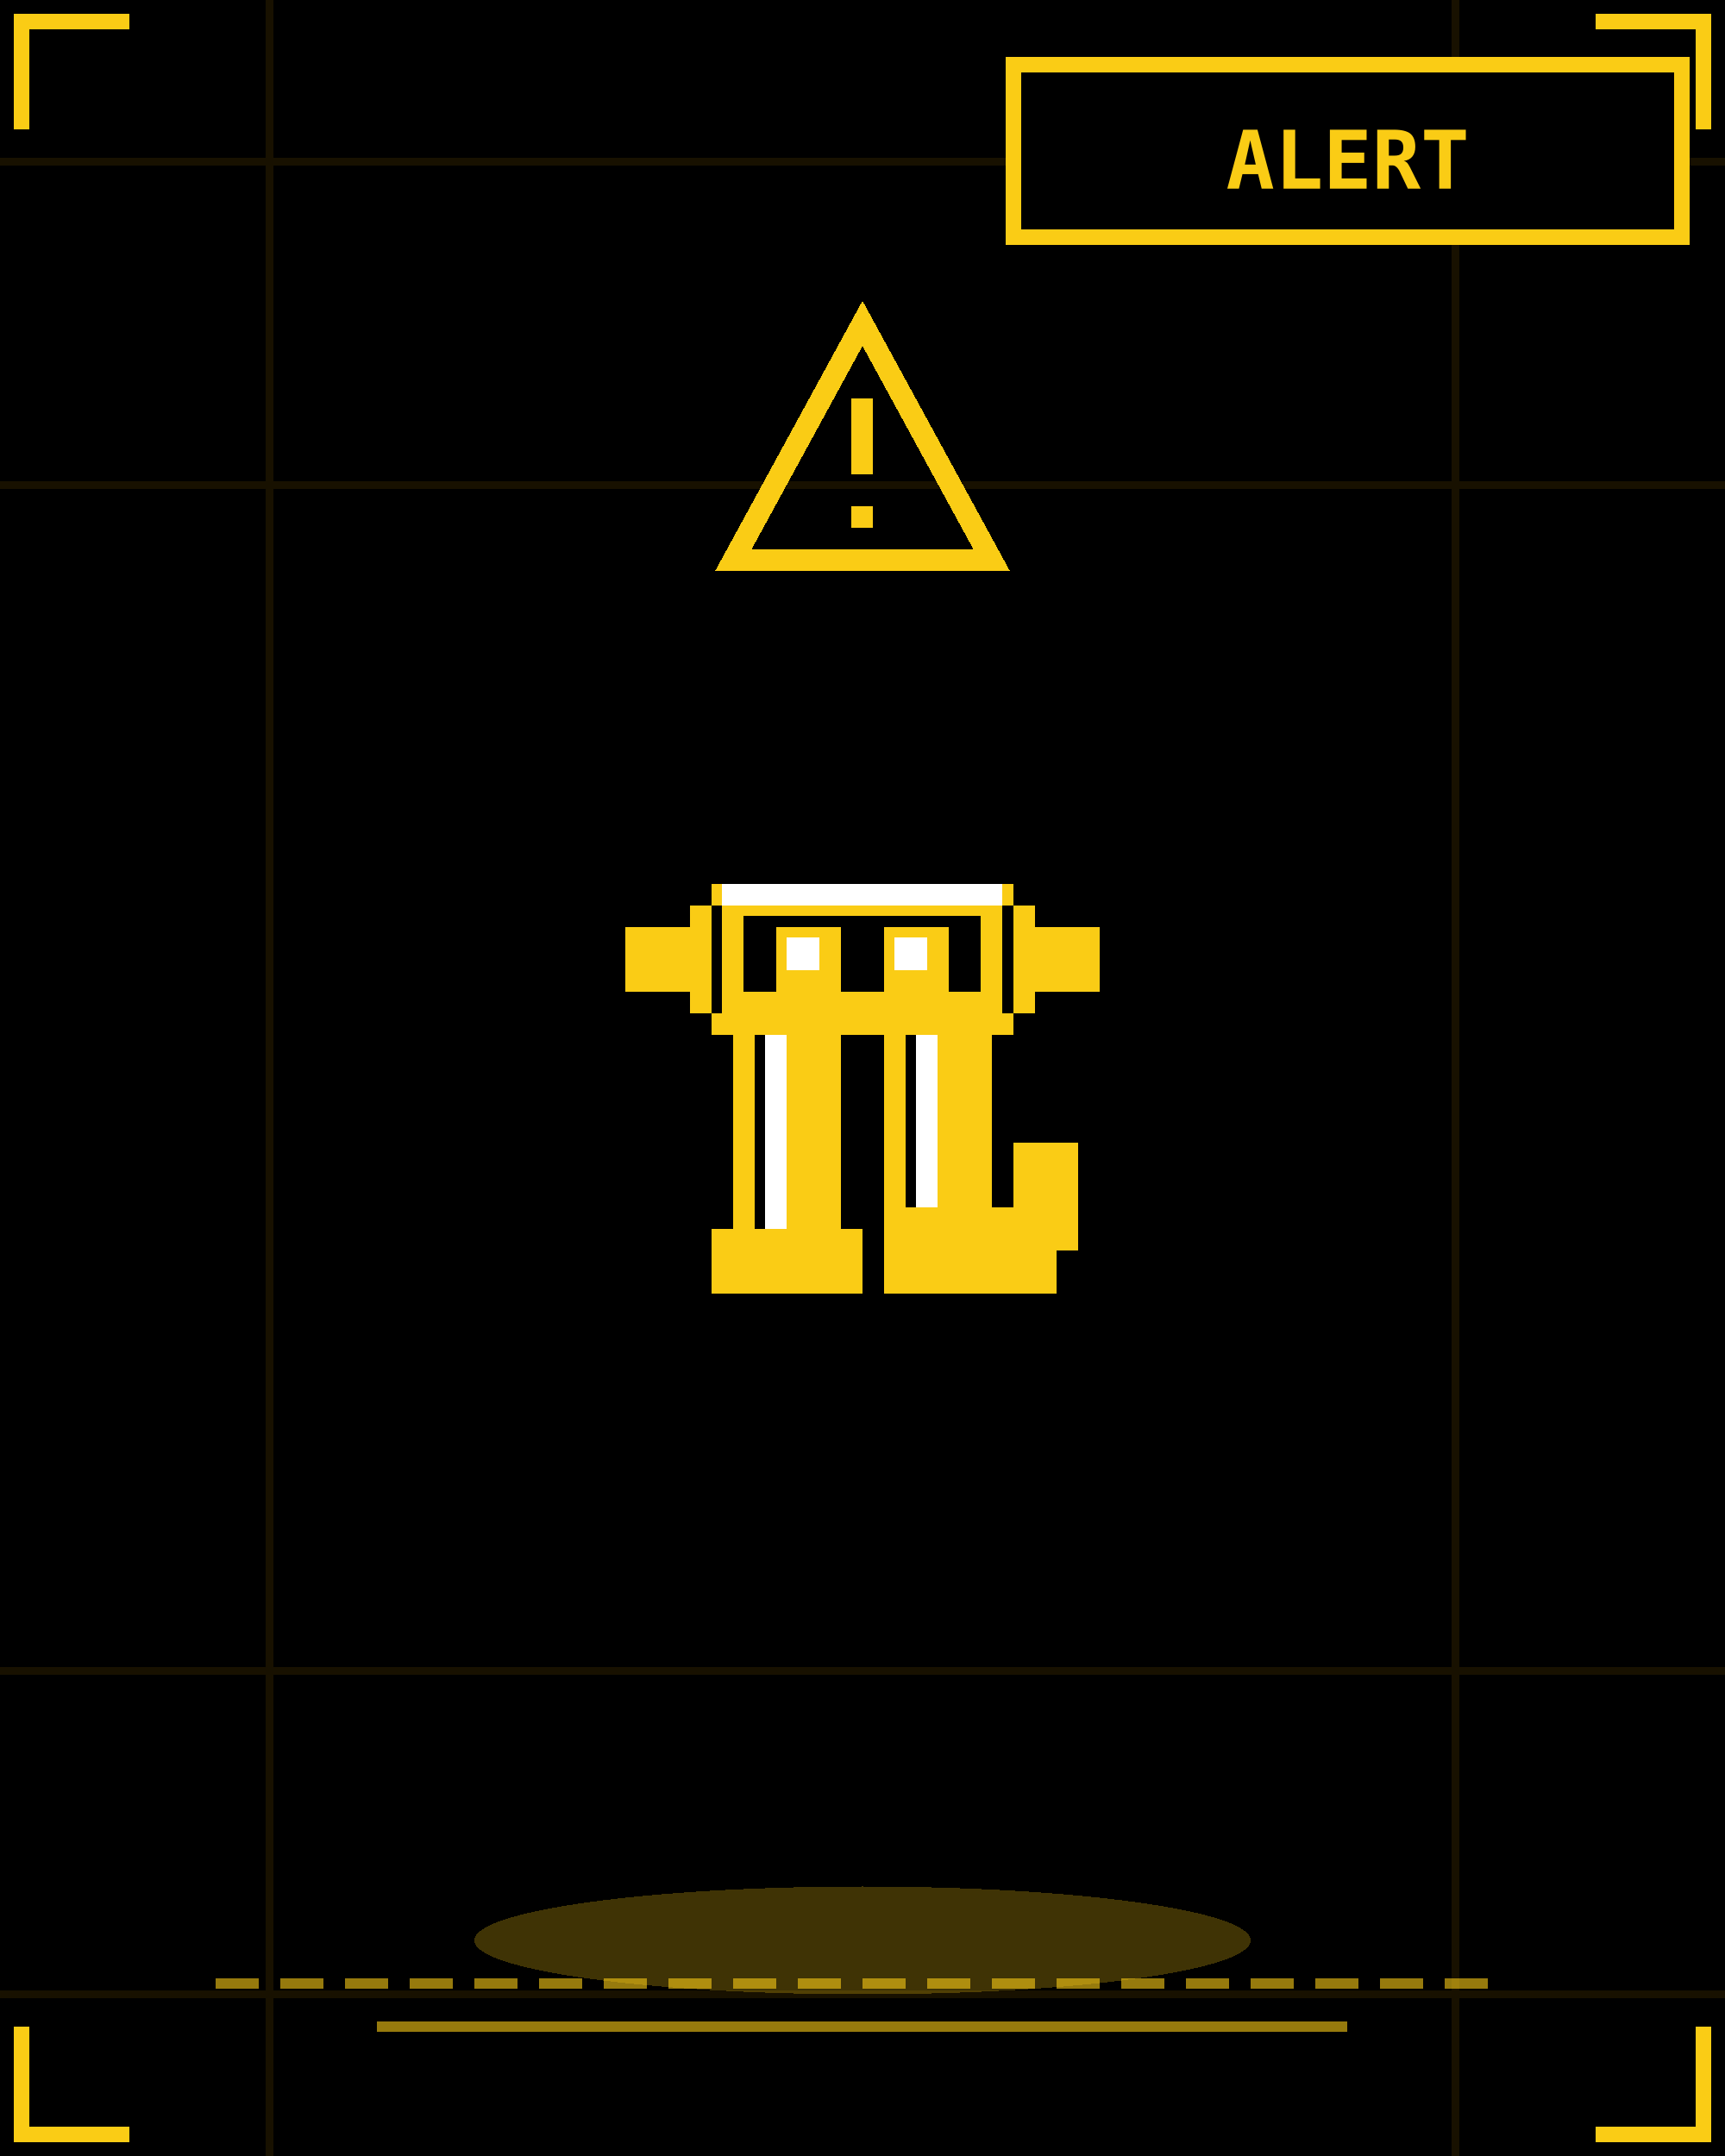
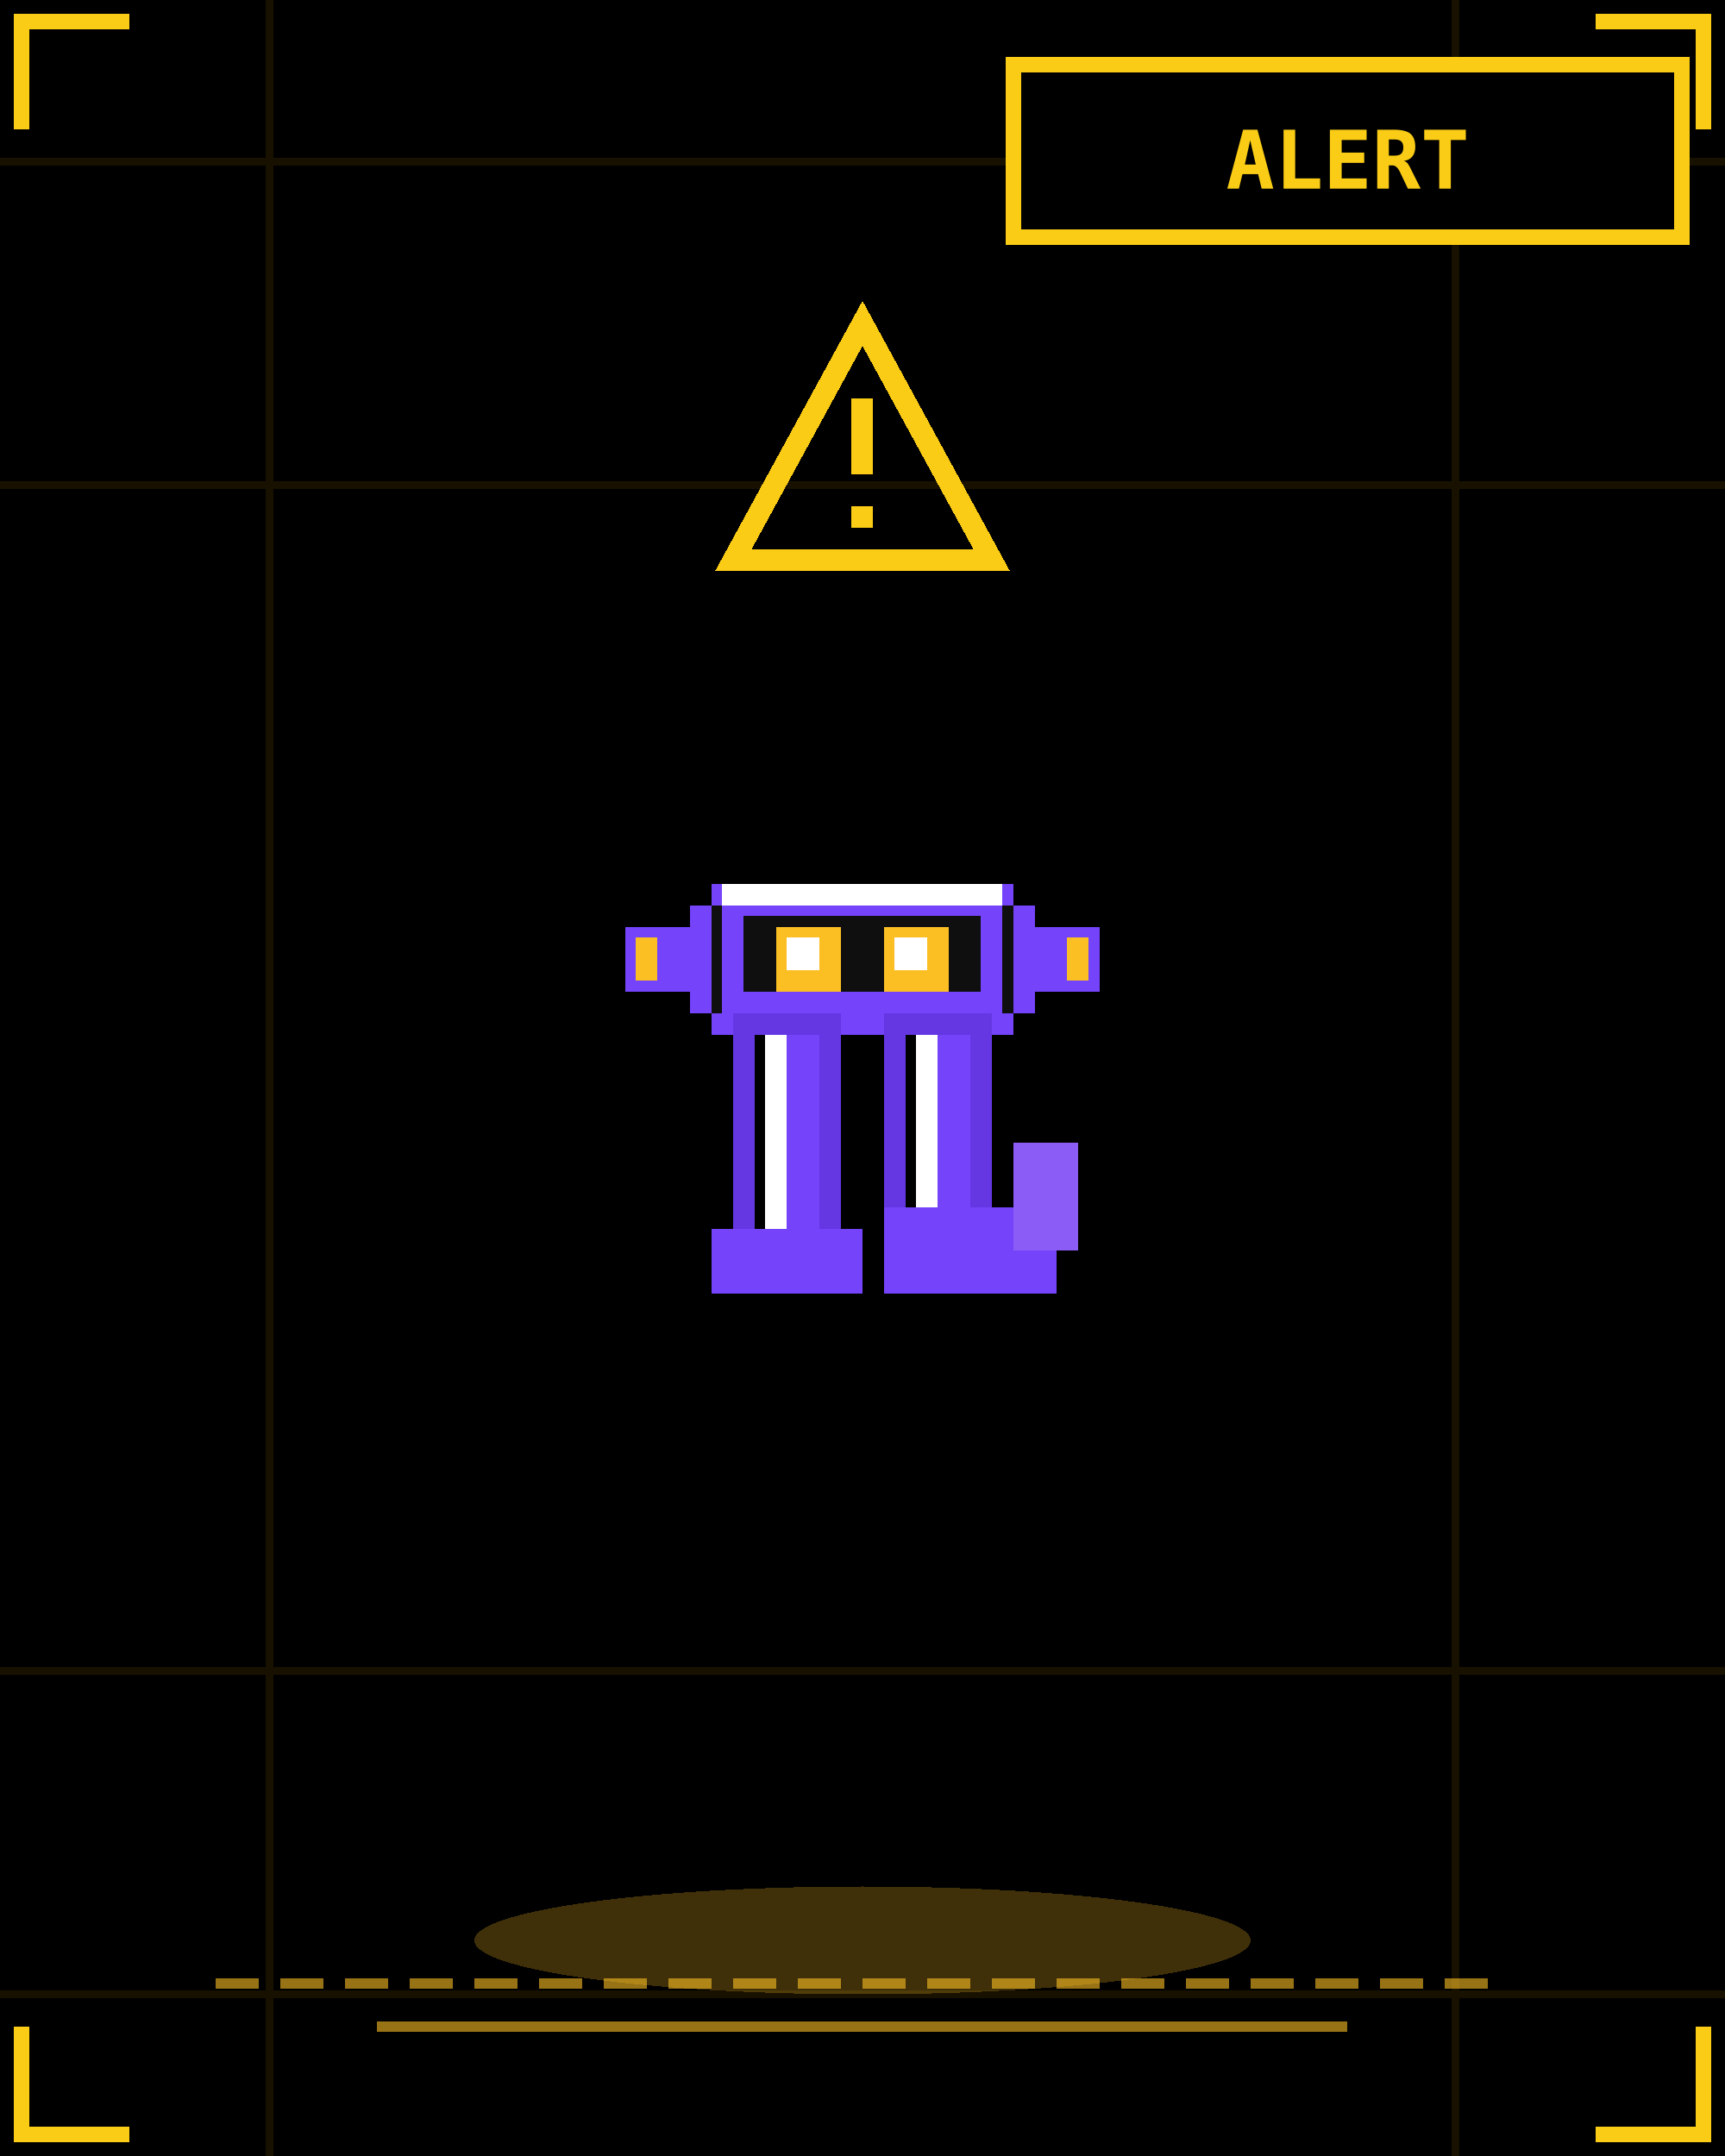
<svg xmlns="http://www.w3.org/2000/svg" viewBox="0 0 160 200" width="100%" height="100%" preserveAspectRatio="none" shape-rendering="crispEdges">
  <style>
    @keyframes alertStrobe { 0%, 100% { opacity: 0.2; } 50% { opacity: 1; } }
    @keyframes mascotTremble { 0%, 100% { transform: translateY(0px); } 50% { transform: translateY(-2px); } }

    .alert-flash { animation: alertStrobe 0.6s steps(2) infinite; }
    .mascot-alert { animation: mascotTremble 0.3s steps(2) infinite; transform-origin: 80px 100px; }
  </style>
  <rect width="160" height="200" fill="#000000" />
  <g stroke="#3b2b00" stroke-width="0.75" opacity="0.4">
    <line x1="0" y1="15" x2="160" y2="15" />
    <line x1="0" y1="45" x2="160" y2="45" />
    <line x1="0" y1="155" x2="160" y2="155" />
    <line x1="0" y1="185" x2="160" y2="185" />
    <line x1="25" y1="0" x2="25" y2="200" />
    <line x1="135" y1="0" x2="135" y2="200" />
  </g>
  <g stroke="#facc15" stroke-width="1.5" fill="none">
    <path d="M2,12 L2,2 L12,2" />
    <path d="M158,12 L158,2 L148,2" />
    <path d="M2,188 L2,198 L12,198" />
    <path d="M158,188 L158,198 L148,198" />
  </g>
  <g transform="translate(94, 6)">
    <rect width="62" height="16" fill="#000000" stroke="#facc15" stroke-width="1.5" />
    <text x="31" y="11.5" font-family="'Fira Code', monospace" font-size="7.5" font-weight="900" fill="#facc15" text-anchor="middle">ALERT</text>
  </g>
  <g class="alert-flash" transform="translate(68, 30)">
    <polygon points="12,0 24,22 0,22" fill="none" stroke="#facc15" stroke-width="2" />
    <rect x="11" y="7" width="2" height="7" fill="#facc15" />
    <rect x="11" y="17" width="2" height="2" fill="#facc15" />
  </g>
-   <g opacity="0.6" stroke="#facc15" stroke-width="1">
+   <g opacity="0.6" stroke="#fbbf24" stroke-width="1">
    <line x1="20" y1="184" x2="140" y2="184" stroke-dasharray="4,2" />
    <line x1="35" y1="188" x2="125" y2="188" />
  </g>
-   <ellipse cx="80" cy="180" rx="36" ry="5" fill="#facc15" opacity="0.25" />
+   <ellipse cx="80" cy="180" rx="36" ry="5" fill="#fbbf24" opacity="0.25" />
  <g class="mascot-alert">
-     <rect x="64" y="84" width="32" height="10" fill="#facc15" />
-     <rect x="66" y="82" width="28" height="14" fill="#facc15" />
-     <rect x="62" y="86" width="36" height="6" fill="#facc15" />
-     <rect x="68" y="94" width="10" height="22" fill="#facc15" />
-     <rect x="66" y="114" width="14" height="6" fill="#facc15" />
-     <rect x="82" y="94" width="10" height="20" fill="#facc15" />
-     <rect x="82" y="112" width="16" height="8" fill="#facc15" />
-     <rect x="94" y="106" width="6" height="10" fill="#facc15" />
+     <rect x="64" y="84" width="32" height="10" fill="#7443fa" />
+     <rect x="66" y="82" width="28" height="14" fill="#7443fa" />
+     <rect x="62" y="86" width="36" height="6" fill="#7443fa" />
+     <rect x="68" y="94" width="10" height="22" fill="#6437e3" />
+     <rect x="66" y="114" width="14" height="6" fill="#7443fa" />
+     <rect x="82" y="94" width="10" height="20" fill="#6437e3" />
+     <rect x="82" y="112" width="16" height="8" fill="#7443fa" />
+     <rect x="94" y="106" width="6" height="10" fill="#8b5cf6" />
    <rect x="70" y="96" width="6" height="18" fill="#000000" />
-     <rect x="71" y="96" width="5" height="18" fill="#facc15" />
+     <rect x="71" y="96" width="5" height="18" fill="#7443fa" />
    <rect x="71" y="96" width="2" height="18" fill="#ffffff" />
    <rect x="84" y="96" width="6" height="16" fill="#000000" />
-     <rect x="85" y="96" width="5" height="16" fill="#facc15" />
+     <rect x="85" y="96" width="5" height="16" fill="#7443fa" />
    <rect x="85" y="96" width="2" height="16" fill="#ffffff" />
-     <rect x="66" y="84" width="28" height="10" fill="#000000" />
-     <rect x="67" y="84" width="26" height="10" fill="#facc15" />
+     <rect x="66" y="84" width="28" height="10" fill="#0f0f0f" />
+     <rect x="67" y="84" width="26" height="10" fill="#7443fa" />
    <rect x="67" y="82" width="26" height="2" fill="#ffffff" />
-     <rect x="69" y="85" width="22" height="7" fill="#000000" />
-     <rect x="72" y="86" width="6" height="6" fill="#facc15" />
+     <rect x="69" y="85" width="22" height="7" fill="#0f0f0f" />
+     <rect x="72" y="86" width="6" height="6" fill="#fbbf24" />
    <rect x="73" y="87" width="3" height="3" fill="#ffffff" />
-     <rect x="82" y="86" width="6" height="6" fill="#facc15" />
+     <rect x="82" y="86" width="6" height="6" fill="#fbbf24" />
    <rect x="83" y="87" width="3" height="3" fill="#ffffff" />
-     <g fill="#facc15">
+     <g fill="#7443fa">
      <rect x="58" y="86" width="4" height="6" />
+       <rect x="59" y="87" width="2" height="4" fill="#fbbf24" />
      <rect x="98" y="86" width="4" height="6" />
+       <rect x="99" y="87" width="2" height="4" fill="#fbbf24" />
    </g>
  </g>
</svg>
